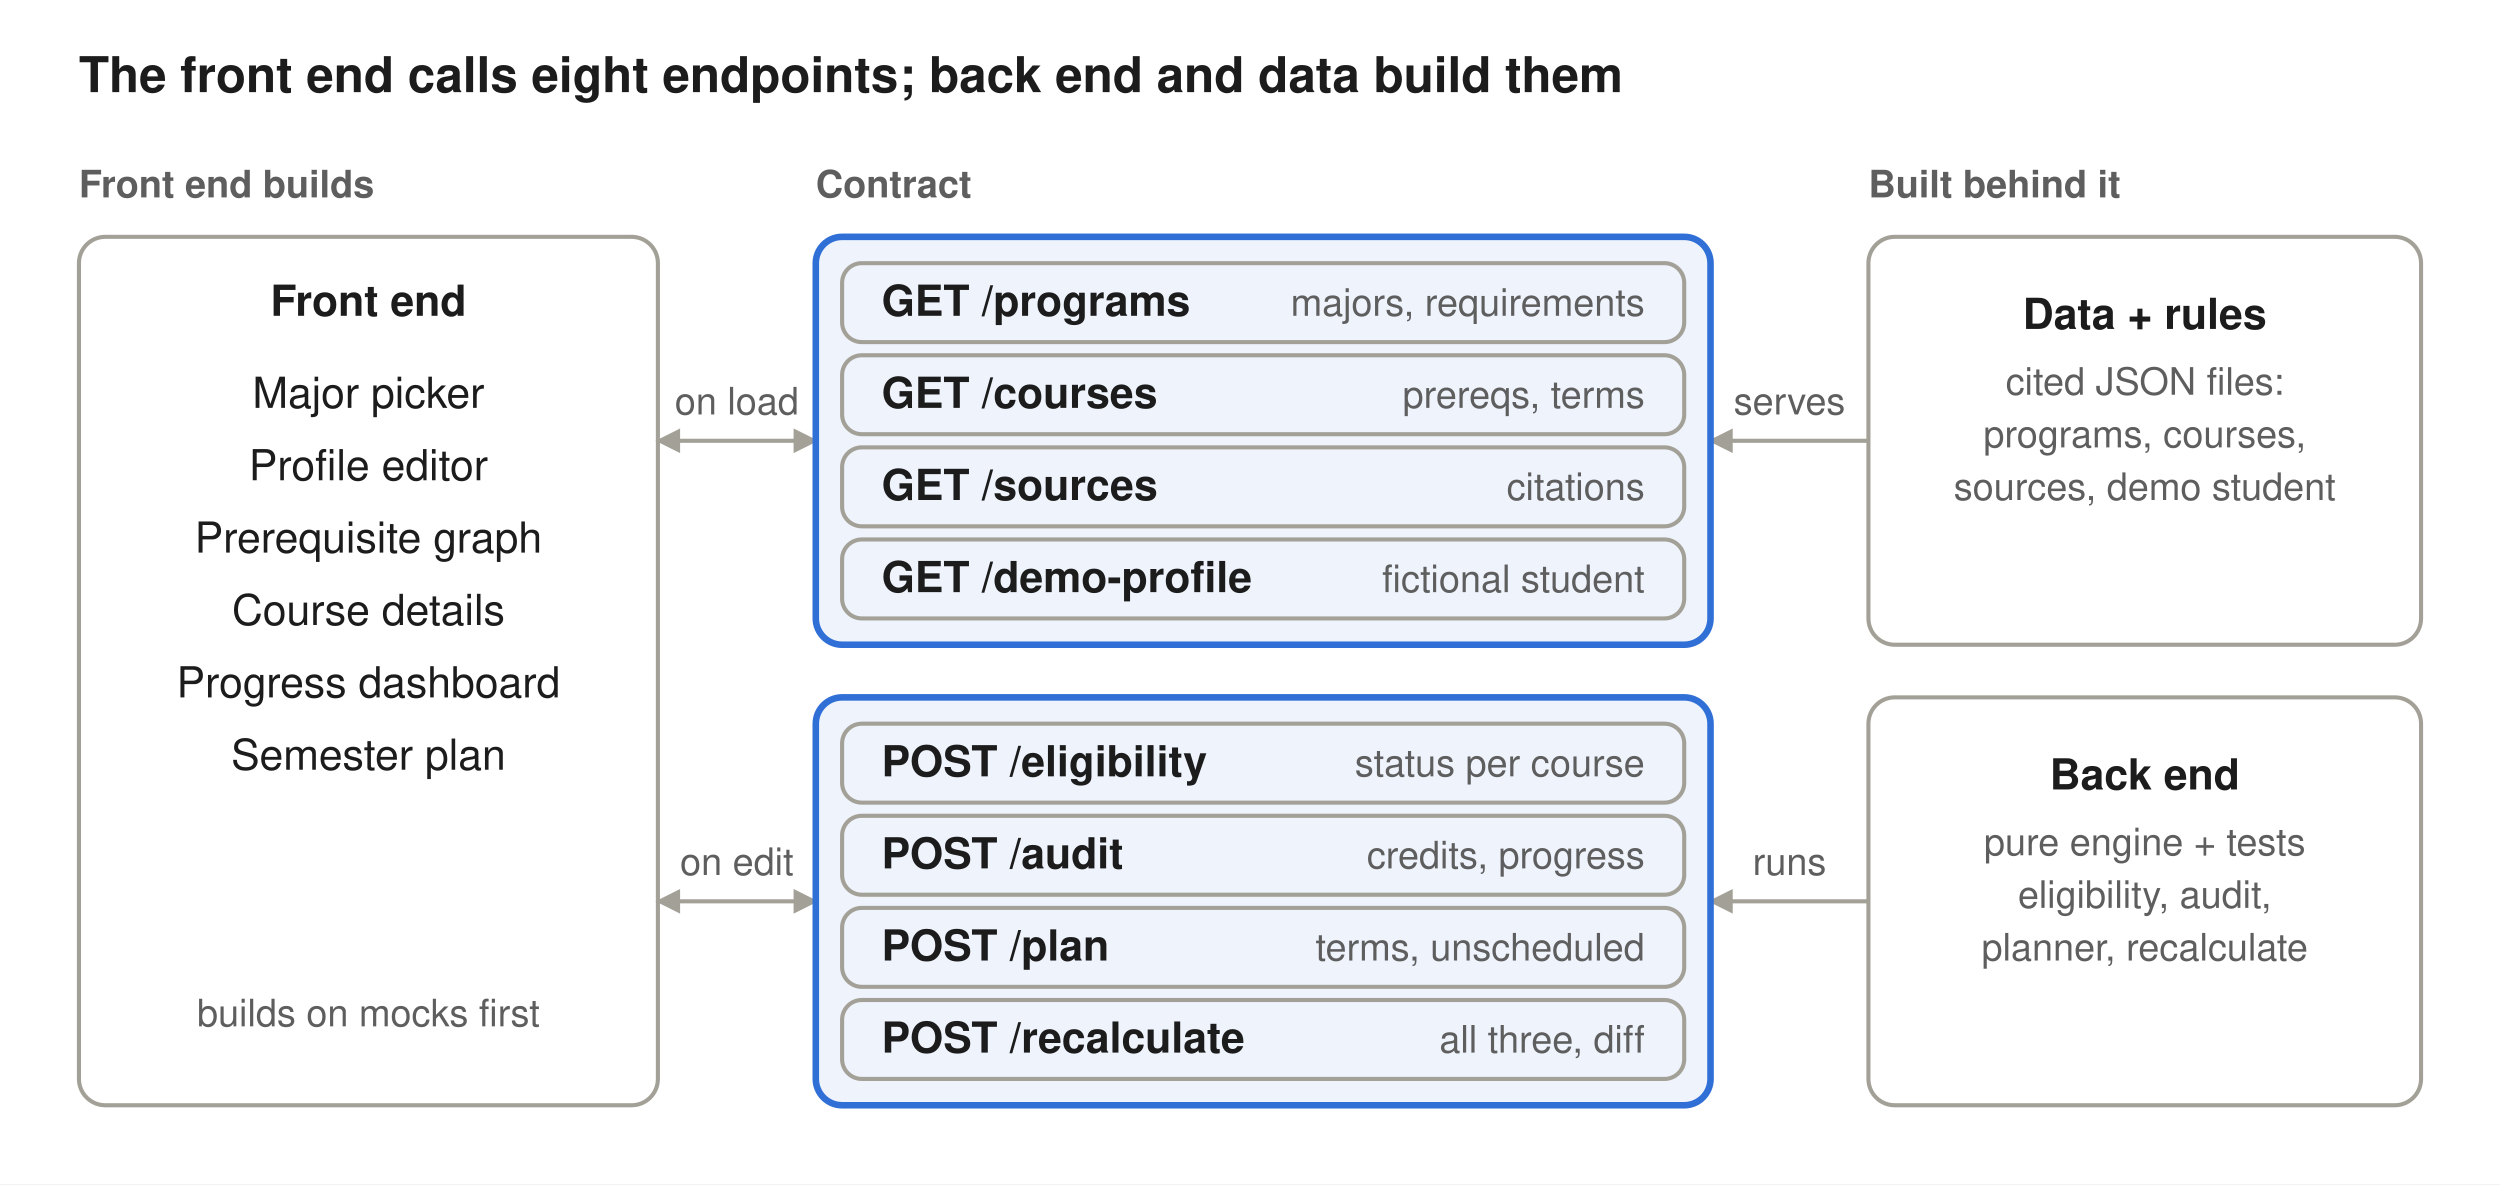
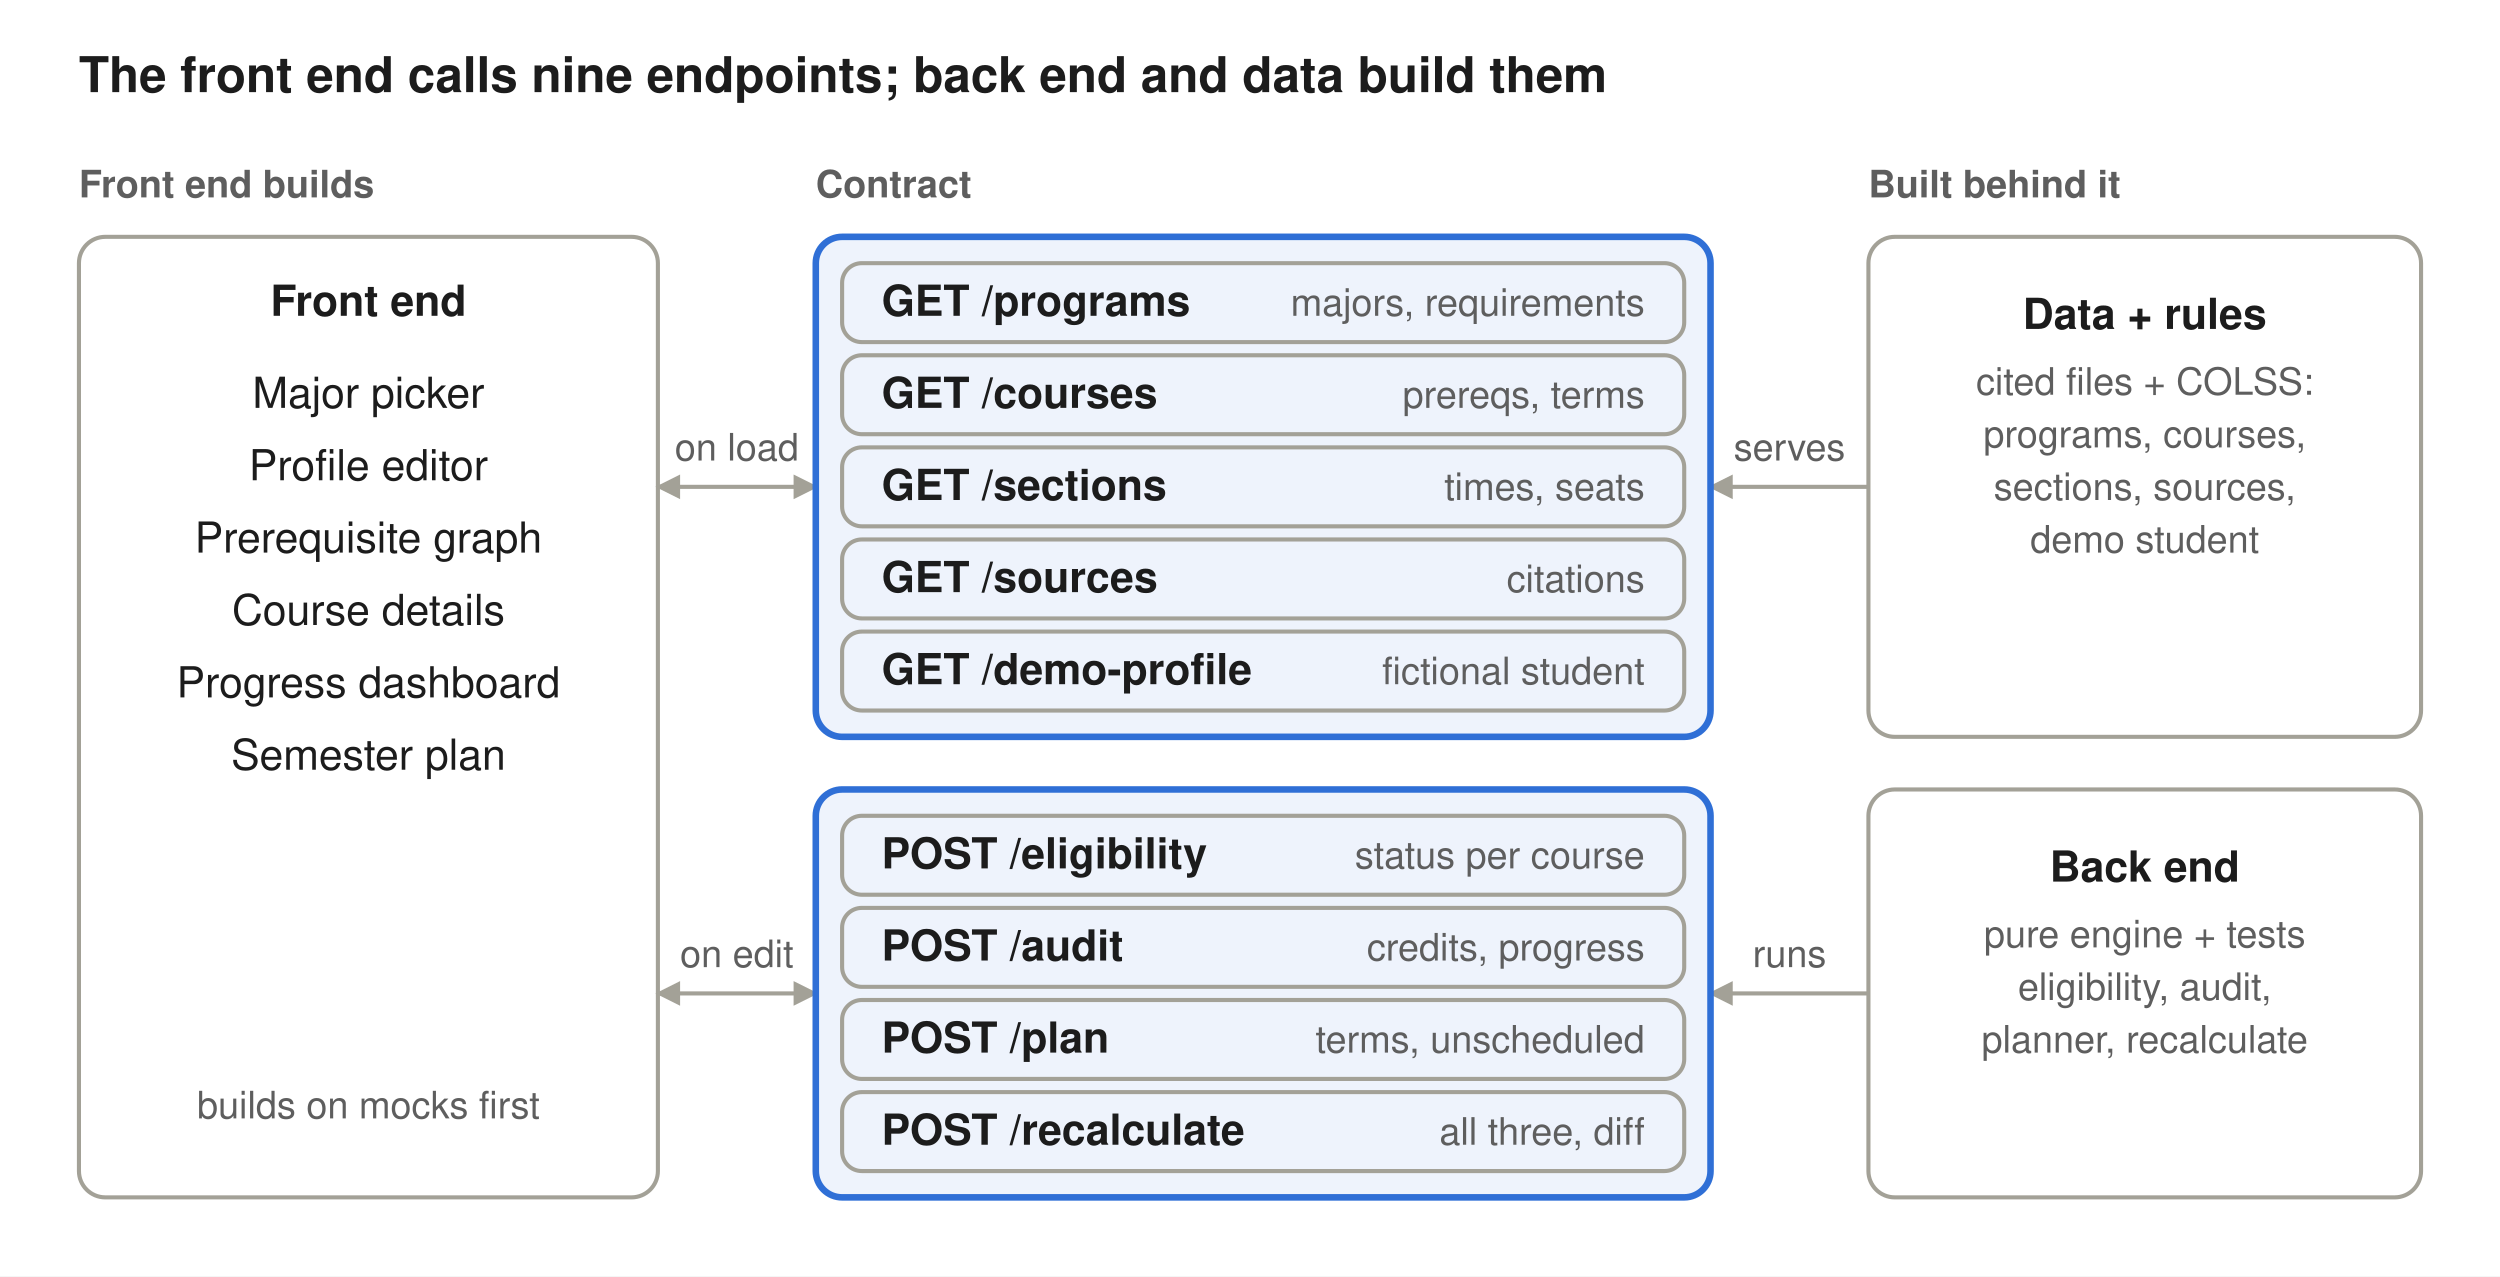
- <svg xmlns="http://www.w3.org/2000/svg" font-family="Segoe UI, system-ui, -apple-system, Helvetica, Arial, sans-serif" viewBox="0 0 760 360" role="img" aria-label="The front end calls eight endpoints; back end and data build them" font-size="13">
+ <svg xmlns="http://www.w3.org/2000/svg" font-family="Segoe UI, system-ui, -apple-system, Helvetica, Arial, sans-serif" viewBox="0 0 760 388" role="img" aria-label="The front end calls nine endpoints; back end and data build them" font-size="13">
  <rect width="100%" height="100%" fill="#ffffff" />
  <defs>
    <marker id="api-arrow" viewBox="0 0 10 10" refX="9" refY="5" markerWidth="6" markerHeight="6" orient="auto-start-reverse">
      <path d="M0 0L10 5L0 10z" fill="#a3a197" />
    </marker>
  </defs>
-   <text x="24" y="28" font-size="15" font-weight="600" fill="#1c1c1c">The front end calls eight endpoints; back end and data build them</text>
+   <text x="24" y="28" font-size="15" font-weight="600" fill="#1c1c1c">The front end calls nine endpoints; back end and data build them</text>
  <g font-size="11.5" font-weight="600">
    <text x="24" y="60" fill="#5e5e5e">Front end builds</text>
    <text x="248" y="60" fill="#5e5e5e">Contract</text>
    <text x="568" y="60" fill="#5e5e5e">Built behind it</text>
  </g>
  <g fill="none" stroke="#a3a197" stroke-width="1.25">
-     <path d="M200 134H248" marker-start="url(#api-arrow)" marker-end="url(#api-arrow)" />
-     <path d="M200 274H248" marker-start="url(#api-arrow)" marker-end="url(#api-arrow)" />
-     <path d="M568 134H520" marker-end="url(#api-arrow)" />
-     <path d="M568 274H520" marker-end="url(#api-arrow)" />
+     <path d="M200 148H248" marker-start="url(#api-arrow)" marker-end="url(#api-arrow)" />
+     <path d="M200 302H248" marker-start="url(#api-arrow)" marker-end="url(#api-arrow)" />
+     <path d="M568 148H520" marker-end="url(#api-arrow)" />
+     <path d="M568 302H520" marker-end="url(#api-arrow)" />
  </g>
  <g font-size="11.5">
-     <text x="224" y="126" text-anchor="middle" fill="#5e5e5e">on load</text>
-     <text x="224" y="266" text-anchor="middle" fill="#5e5e5e">on edit</text>
-     <text x="544" y="126" text-anchor="middle" fill="#5e5e5e">serves</text>
-     <text x="544" y="266" text-anchor="middle" fill="#5e5e5e">runs</text>
+     <text x="224" y="140" text-anchor="middle" fill="#5e5e5e">on load</text>
+     <text x="224" y="294" text-anchor="middle" fill="#5e5e5e">on edit</text>
+     <text x="544" y="140" text-anchor="middle" fill="#5e5e5e">serves</text>
+     <text x="544" y="294" text-anchor="middle" fill="#5e5e5e">runs</text>
  </g>
  <g>
-     <rect x="24" y="72" width="176" height="264" rx="8" fill="none" stroke="#a3a197" stroke-width="1.25" />
+     <rect x="24" y="72" width="176" height="292" rx="8" fill="none" stroke="#a3a197" stroke-width="1.25" />
    <text x="112" y="96" text-anchor="middle" font-weight="600" fill="#1c1c1c">Front end</text>
    <text x="112" y="124" text-anchor="middle" fill="#1c1c1c">Major picker</text>
    <text x="112" y="146" text-anchor="middle" fill="#1c1c1c">Profile editor</text>
    <text x="112" y="168" text-anchor="middle" fill="#1c1c1c">Prerequisite graph</text>
    <text x="112" y="190" text-anchor="middle" fill="#1c1c1c">Course details</text>
    <text x="112" y="212" text-anchor="middle" fill="#1c1c1c">Progress dashboard</text>
    <text x="112" y="234" text-anchor="middle" fill="#1c1c1c">Semester plan</text>
-     <text x="112" y="312" text-anchor="middle" font-size="11.5" fill="#5e5e5e">builds on mocks first</text>
+     <text x="112" y="340" text-anchor="middle" font-size="11.5" fill="#5e5e5e">builds on mocks first</text>
  </g>
  <g>
-     <rect x="248" y="72" width="272" height="124" rx="8" fill="#2f6fd6" fill-opacity="0.08" stroke="#2f6fd6" stroke-width="2" />
+     <rect x="248" y="72" width="272" height="152" rx="8" fill="#2f6fd6" fill-opacity="0.08" stroke="#2f6fd6" stroke-width="2" />
    <rect x="256" y="80" width="256" height="24" rx="6" fill="none" stroke="#a3a197" stroke-width="1.25" />
    <rect x="256" y="108" width="256" height="24" rx="6" fill="none" stroke="#a3a197" stroke-width="1.25" />
    <rect x="256" y="136" width="256" height="24" rx="6" fill="none" stroke="#a3a197" stroke-width="1.25" />
    <rect x="256" y="164" width="256" height="24" rx="6" fill="none" stroke="#a3a197" stroke-width="1.25" />
+     <rect x="256" y="192" width="256" height="24" rx="6" fill="none" stroke="#a3a197" stroke-width="1.25" />
    <text x="268" y="96" font-weight="600" fill="#1c1c1c">GET /programs</text>
    <text x="500" y="96" text-anchor="end" font-size="11.5" fill="#5e5e5e">majors, requirements</text>
    <text x="268" y="124" font-weight="600" fill="#1c1c1c">GET /courses</text>
    <text x="500" y="124" text-anchor="end" font-size="11.5" fill="#5e5e5e">prereqs, terms</text>
-     <text x="268" y="152" font-weight="600" fill="#1c1c1c">GET /sources</text>
-     <text x="500" y="152" text-anchor="end" font-size="11.5" fill="#5e5e5e">citations</text>
-     <text x="268" y="180" font-weight="600" fill="#1c1c1c">GET /demo-profile</text>
-     <text x="500" y="180" text-anchor="end" font-size="11.5" fill="#5e5e5e">fictional student</text>
+     <text x="268" y="152" font-weight="600" fill="#1c1c1c">GET /sections</text>
+     <text x="500" y="152" text-anchor="end" font-size="11.5" fill="#5e5e5e">times, seats</text>
+     <text x="268" y="180" font-weight="600" fill="#1c1c1c">GET /sources</text>
+     <text x="500" y="180" text-anchor="end" font-size="11.5" fill="#5e5e5e">citations</text>
+     <text x="268" y="208" font-weight="600" fill="#1c1c1c">GET /demo-profile</text>
+     <text x="500" y="208" text-anchor="end" font-size="11.5" fill="#5e5e5e">fictional student</text>
  </g>
  <g>
-     <rect x="248" y="212" width="272" height="124" rx="8" fill="#2f6fd6" fill-opacity="0.08" stroke="#2f6fd6" stroke-width="2" />
-     <rect x="256" y="220" width="256" height="24" rx="6" fill="none" stroke="#a3a197" stroke-width="1.25" />
+     <rect x="248" y="240" width="272" height="124" rx="8" fill="#2f6fd6" fill-opacity="0.08" stroke="#2f6fd6" stroke-width="2" />
    <rect x="256" y="248" width="256" height="24" rx="6" fill="none" stroke="#a3a197" stroke-width="1.25" />
    <rect x="256" y="276" width="256" height="24" rx="6" fill="none" stroke="#a3a197" stroke-width="1.25" />
    <rect x="256" y="304" width="256" height="24" rx="6" fill="none" stroke="#a3a197" stroke-width="1.25" />
-     <text x="268" y="236" font-weight="600" fill="#1c1c1c">POST /eligibility</text>
-     <text x="500" y="236" text-anchor="end" font-size="11.5" fill="#5e5e5e">status per course</text>
-     <text x="268" y="264" font-weight="600" fill="#1c1c1c">POST /audit</text>
-     <text x="500" y="264" text-anchor="end" font-size="11.5" fill="#5e5e5e">credits, progress</text>
-     <text x="268" y="292" font-weight="600" fill="#1c1c1c">POST /plan</text>
-     <text x="500" y="292" text-anchor="end" font-size="11.5" fill="#5e5e5e">terms, unscheduled</text>
-     <text x="268" y="320" font-weight="600" fill="#1c1c1c">POST /recalculate</text>
-     <text x="500" y="320" text-anchor="end" font-size="11.5" fill="#5e5e5e">all three, diff</text>
+     <rect x="256" y="332" width="256" height="24" rx="6" fill="none" stroke="#a3a197" stroke-width="1.25" />
+     <text x="268" y="264" font-weight="600" fill="#1c1c1c">POST /eligibility</text>
+     <text x="500" y="264" text-anchor="end" font-size="11.5" fill="#5e5e5e">status per course</text>
+     <text x="268" y="292" font-weight="600" fill="#1c1c1c">POST /audit</text>
+     <text x="500" y="292" text-anchor="end" font-size="11.5" fill="#5e5e5e">credits, progress</text>
+     <text x="268" y="320" font-weight="600" fill="#1c1c1c">POST /plan</text>
+     <text x="500" y="320" text-anchor="end" font-size="11.5" fill="#5e5e5e">terms, unscheduled</text>
+     <text x="268" y="348" font-weight="600" fill="#1c1c1c">POST /recalculate</text>
+     <text x="500" y="348" text-anchor="end" font-size="11.5" fill="#5e5e5e">all three, diff</text>
  </g>
  <g>
-     <rect x="568" y="72" width="168" height="124" rx="8" fill="none" stroke="#a3a197" stroke-width="1.25" />
+     <rect x="568" y="72" width="168" height="152" rx="8" fill="none" stroke="#a3a197" stroke-width="1.25" />
    <text x="652" y="100" text-anchor="middle" font-weight="600" fill="#1c1c1c">Data + rules</text>
-     <text x="652" y="120" text-anchor="middle" font-size="11.5" fill="#5e5e5e">cited JSON files:</text>
+     <text x="652" y="120" text-anchor="middle" font-size="11.5" fill="#5e5e5e">cited files + COLSS:</text>
    <text x="652" y="136" text-anchor="middle" font-size="11.5" fill="#5e5e5e">programs, courses,</text>
-     <text x="652" y="152" text-anchor="middle" font-size="11.5" fill="#5e5e5e">sources, demo student</text>
+     <text x="652" y="152" text-anchor="middle" font-size="11.5" fill="#5e5e5e">sections, sources,</text>
+     <text x="652" y="168" text-anchor="middle" font-size="11.5" fill="#5e5e5e">demo student</text>
  </g>
  <g>
-     <rect x="568" y="212" width="168" height="124" rx="8" fill="none" stroke="#a3a197" stroke-width="1.25" />
-     <text x="652" y="240" text-anchor="middle" font-weight="600" fill="#1c1c1c">Back end</text>
-     <text x="652" y="260" text-anchor="middle" font-size="11.5" fill="#5e5e5e">pure engine + tests</text>
-     <text x="652" y="276" text-anchor="middle" font-size="11.5" fill="#5e5e5e">eligibility, audit,</text>
-     <text x="652" y="292" text-anchor="middle" font-size="11.5" fill="#5e5e5e">planner, recalculate</text>
+     <rect x="568" y="240" width="168" height="124" rx="8" fill="none" stroke="#a3a197" stroke-width="1.25" />
+     <text x="652" y="268" text-anchor="middle" font-weight="600" fill="#1c1c1c">Back end</text>
+     <text x="652" y="288" text-anchor="middle" font-size="11.5" fill="#5e5e5e">pure engine + tests</text>
+     <text x="652" y="304" text-anchor="middle" font-size="11.5" fill="#5e5e5e">eligibility, audit,</text>
+     <text x="652" y="320" text-anchor="middle" font-size="11.5" fill="#5e5e5e">planner, recalculate</text>
  </g>
</svg>
